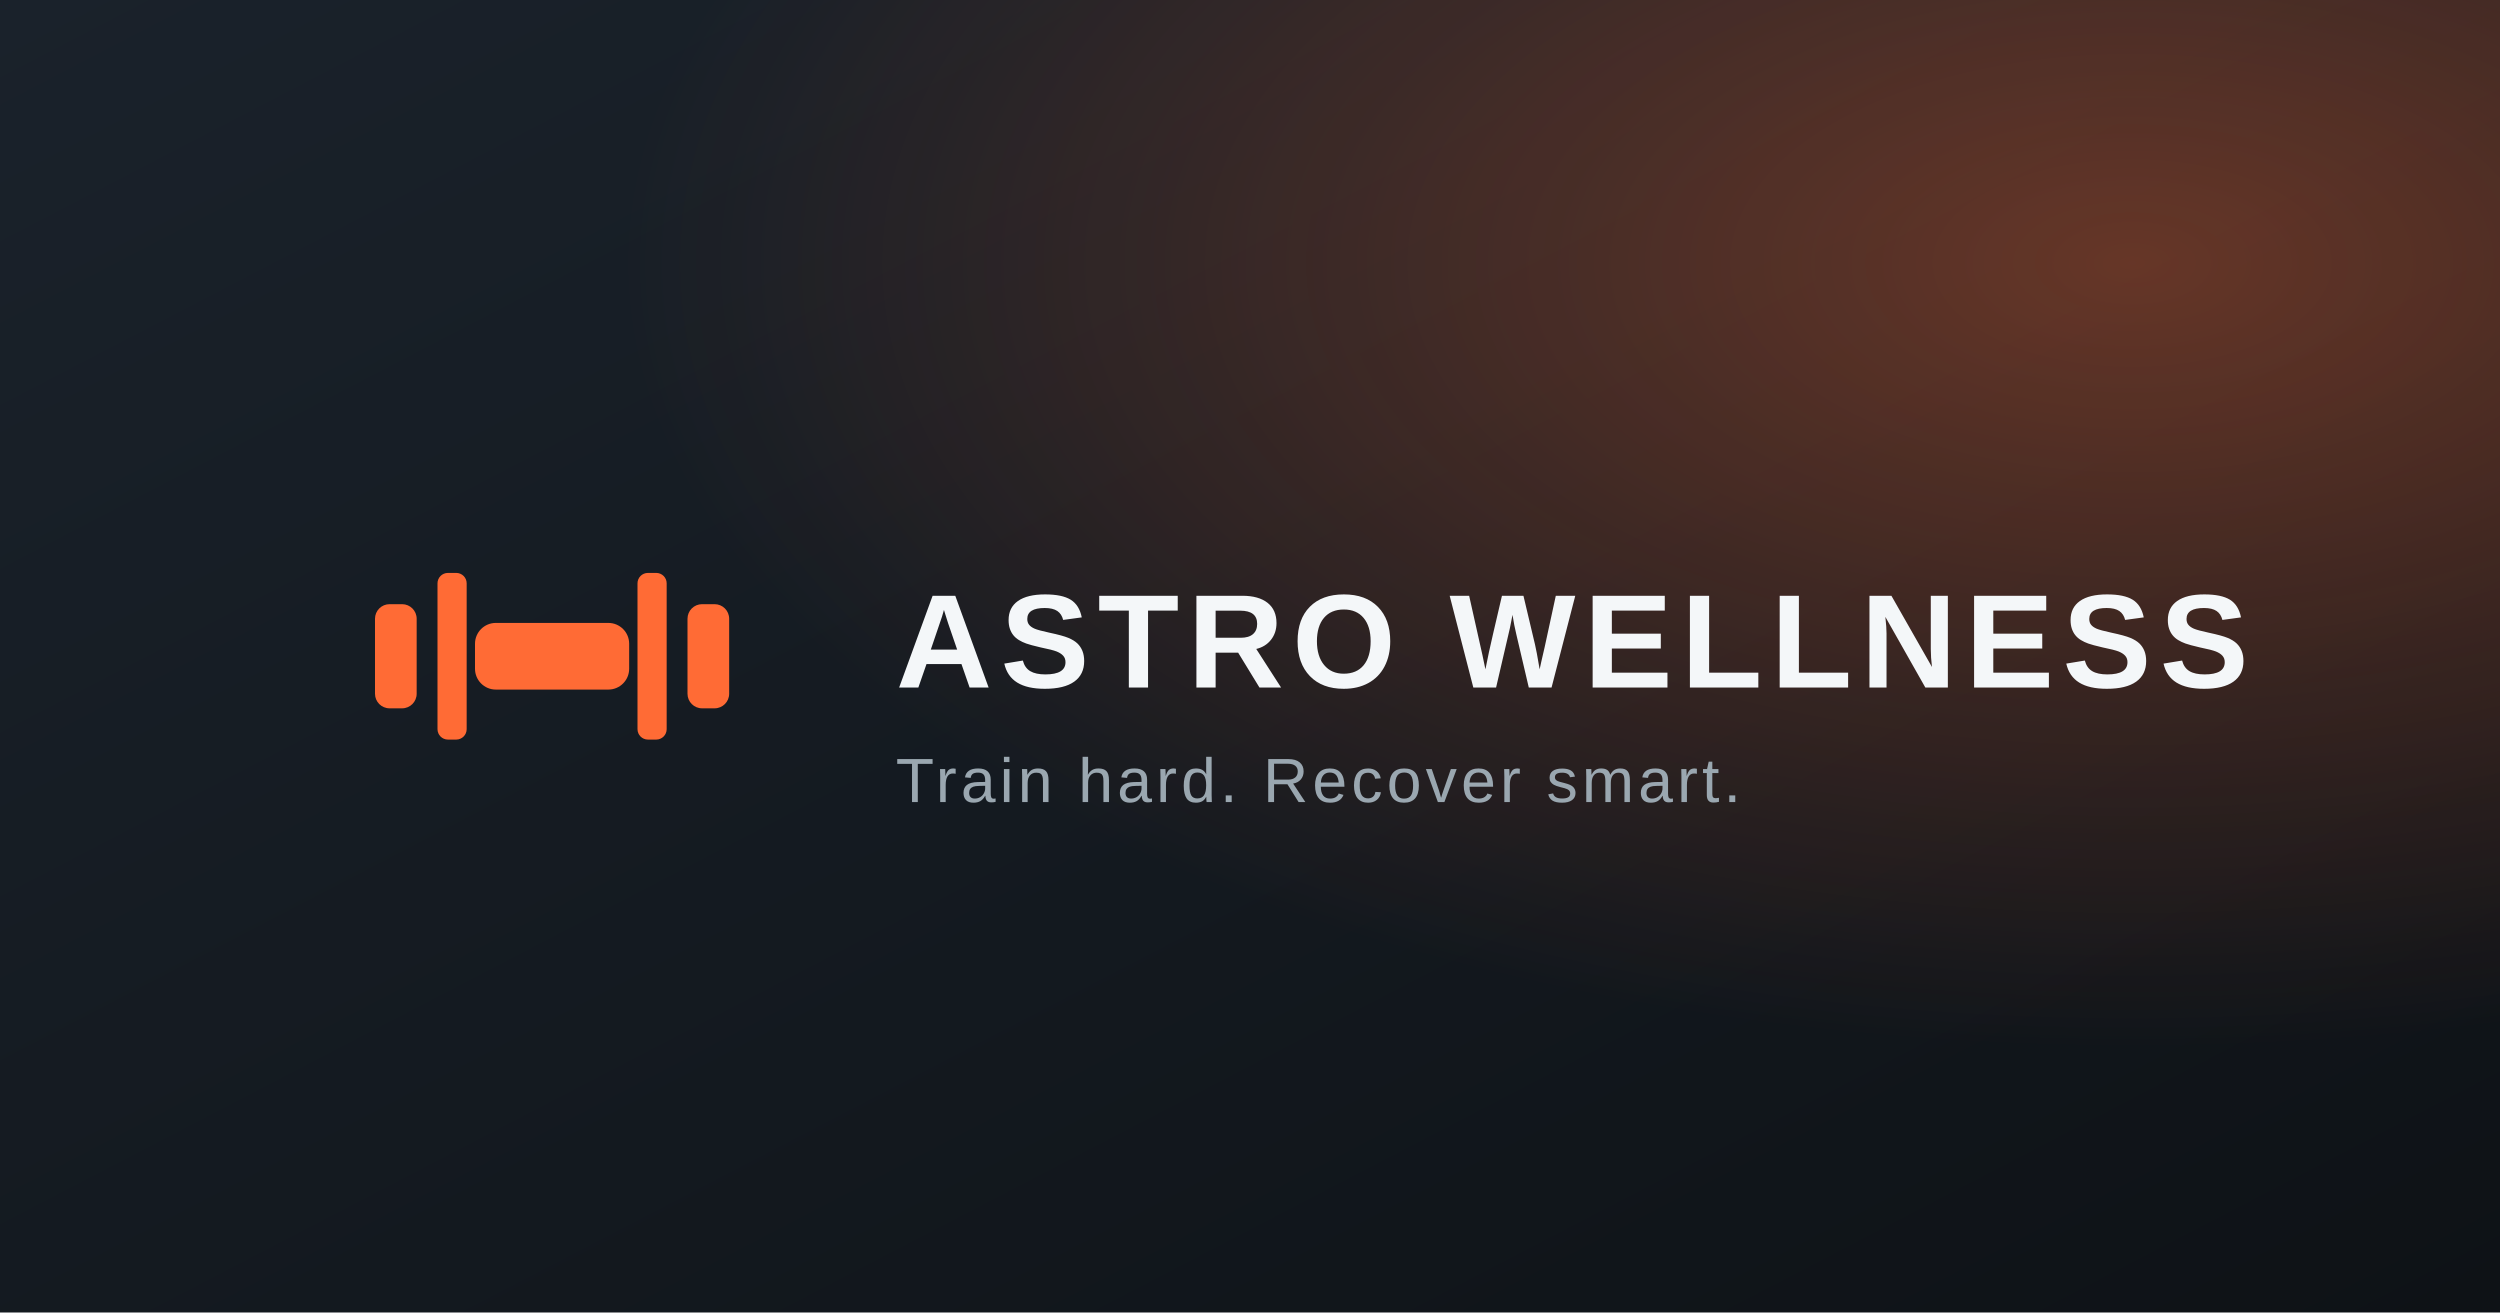
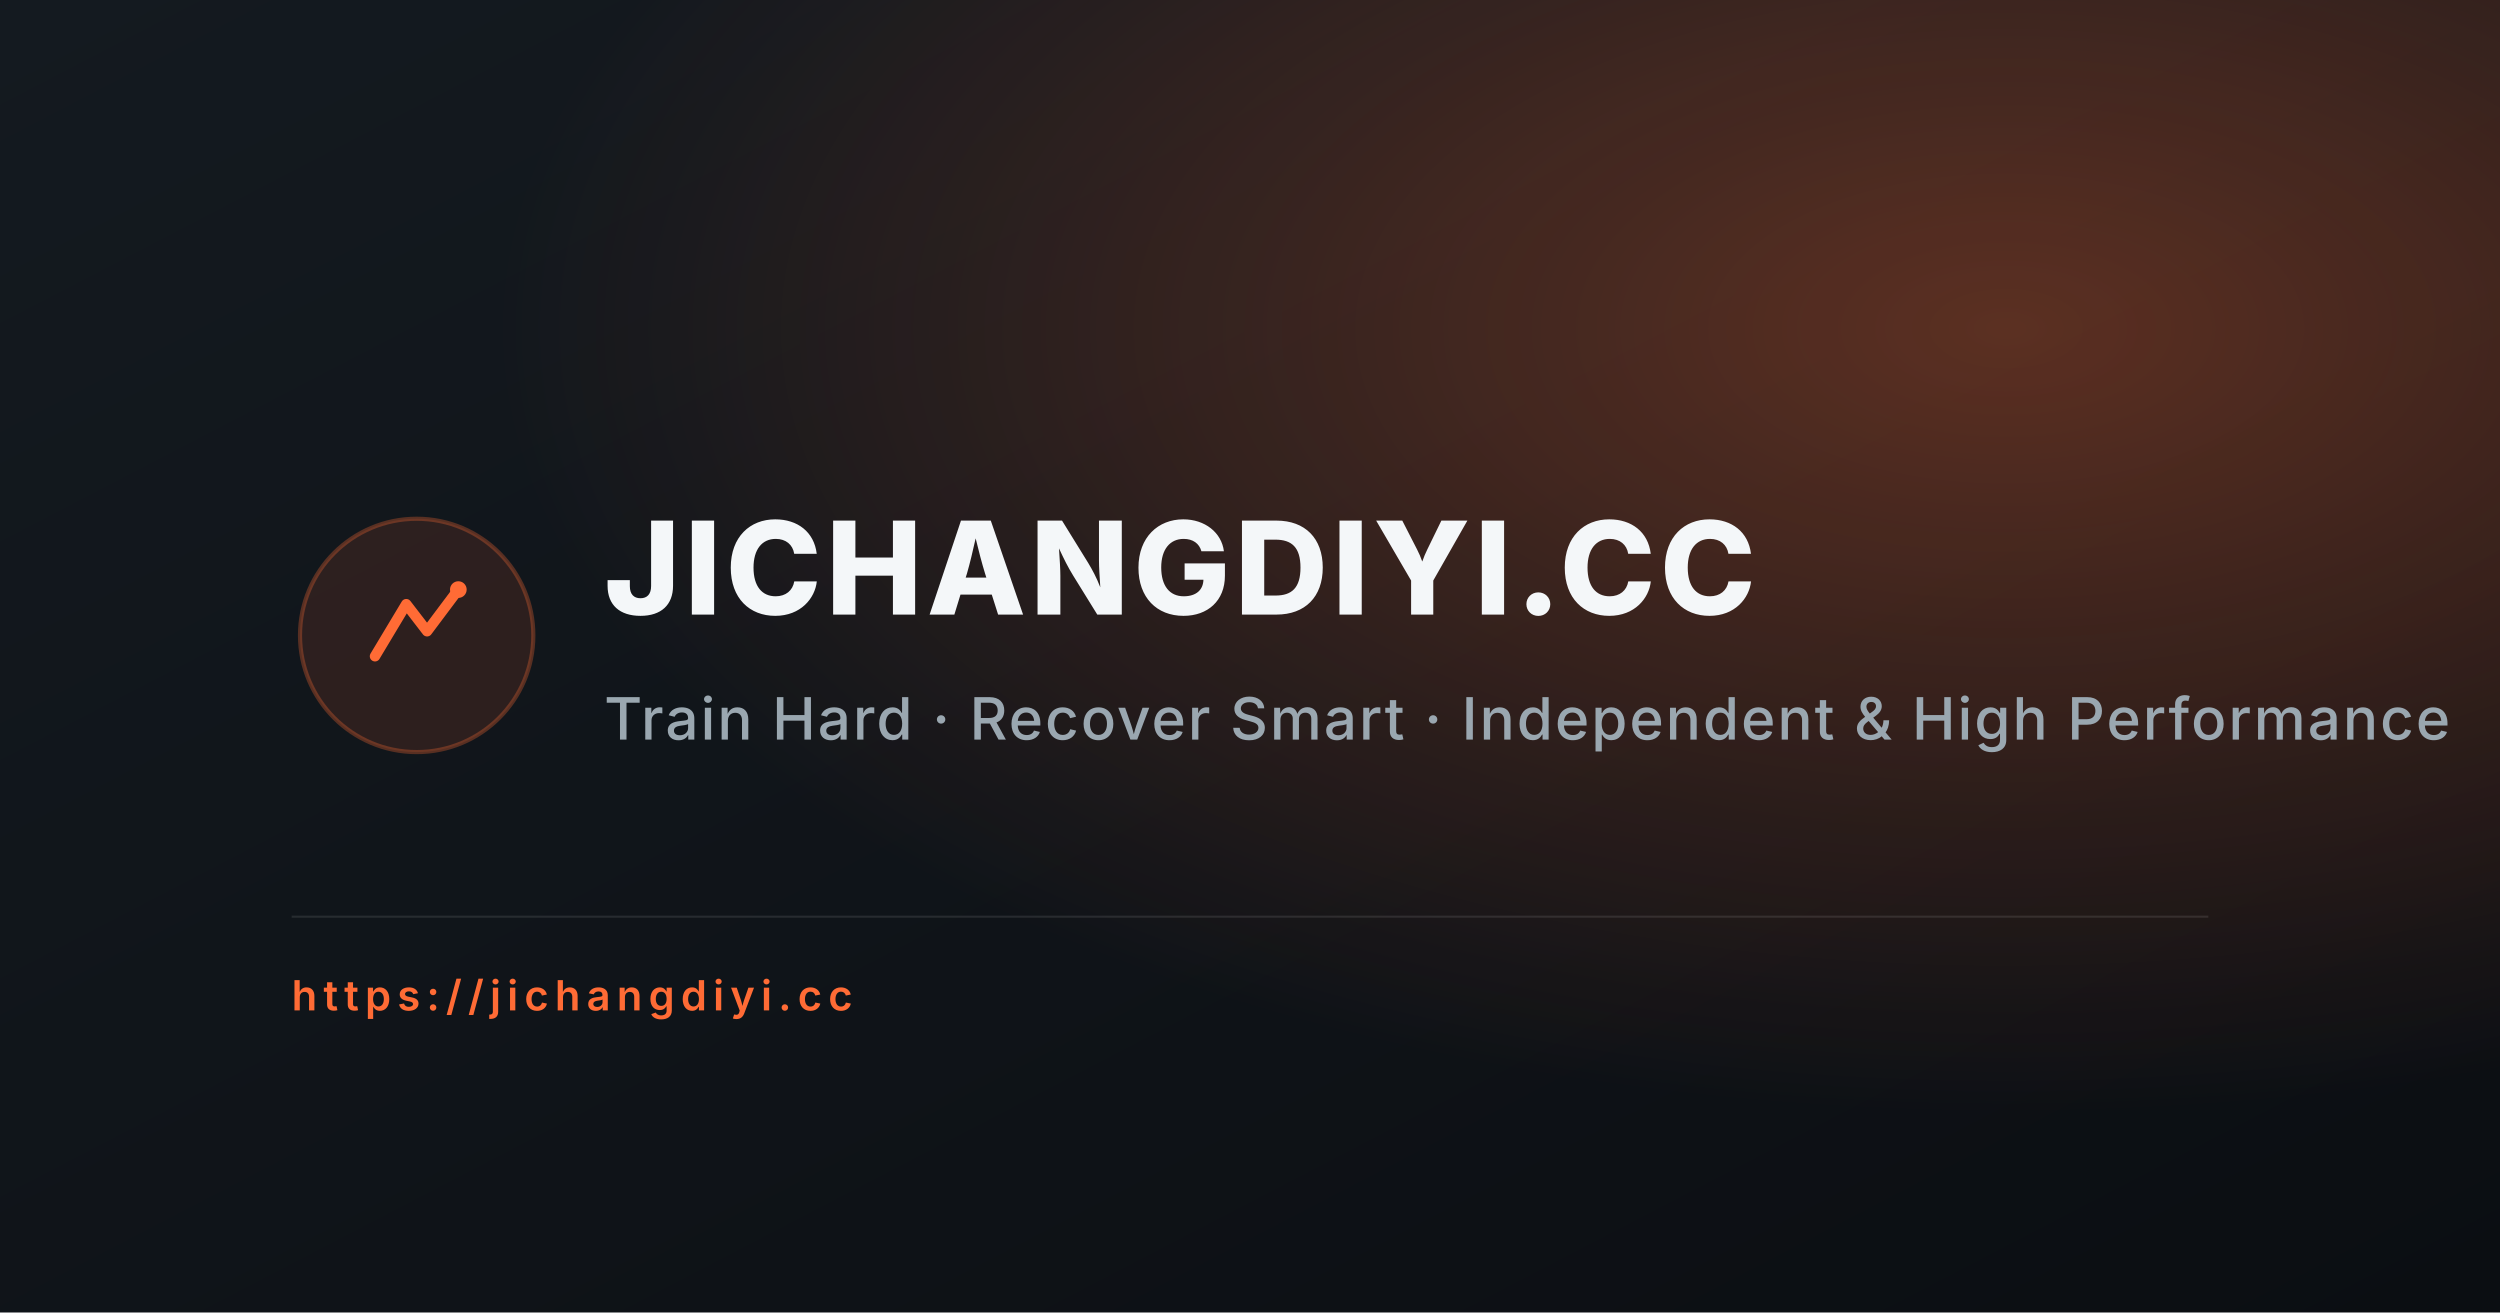
<svg xmlns="http://www.w3.org/2000/svg" viewBox="0 0 1200 630">
  <defs>
    <linearGradient id="bg" x1="0" y1="0" x2="1" y2="1">
-       <stop offset="0" stop-color="#1a222b" />
-       <stop offset="1" stop-color="#0e1216" />
+       <stop offset="0" stop-color="#141a20" />
+       <stop offset="1" stop-color="#0b0e12" />
    </linearGradient>
-     <radialGradient id="glow" cx="0.85" cy="0.2" r="0.6">
-       <stop offset="0" stop-color="#ff6b35" stop-opacity="0.35" />
+     <radialGradient id="glow" cx="0.8" cy="0.25" r="0.6">
+       <stop offset="0" stop-color="#ff6b35" stop-opacity="0.32" />
      <stop offset="1" stop-color="#ff6b35" stop-opacity="0" />
    </radialGradient>
+     <linearGradient id="accentGrad" x1="0" y1="0" x2="1" y2="0">
+       <stop offset="0" stop-color="#ff6b35" />
+       <stop offset="1" stop-color="#ff8c5a" />
+     </linearGradient>
  </defs>
  <rect width="1200" height="630" fill="url(#bg)" />
  <rect width="1200" height="630" fill="url(#glow)" />
-   <g fill="#ff6b35">
-     <rect x="180" y="290" width="20" height="50" rx="7" />
-     <rect x="330" y="290" width="20" height="50" rx="7" />
-     <rect x="210" y="275" width="14" height="80" rx="5" />
-     <rect x="306" y="275" width="14" height="80" rx="5" />
-     <rect x="228" y="299" width="74" height="32" rx="10" />
+   <g transform="translate(140, 245)">
+     <circle cx="60" cy="60" r="56" fill="rgba(255, 107, 53, 0.12)" stroke="var(--aw-border, rgba(255,107,53,0.3))" stroke-width="2" />
+     <path d="M40 70 L55 45 L65 58 L80 38" fill="none" stroke="#ff6b35" stroke-width="5" stroke-linecap="round" stroke-linejoin="round" />
+     <circle cx="80" cy="38" r="4" fill="#ff6b35" />
  </g>
-   <text x="430" y="330" font-family="Arial, Helvetica, sans-serif" font-size="64" font-weight="800" letter-spacing="4" fill="#f4f7f9">ASTRO WELLNESS</text>
-   <text x="430" y="385" font-family="Arial, Helvetica, sans-serif" font-size="30" letter-spacing="2" fill="#9aa7b0">Train hard. Recover smart.</text>
+   <text x="290" y="295" font-family="system-ui, -apple-system, sans-serif" font-size="62" font-weight="800" letter-spacing="2" fill="#f4f7f9">JICHANGDIYI.CC</text>
+   <text x="290" y="355" font-family="system-ui, -apple-system, sans-serif" font-size="28" font-weight="500" letter-spacing="1" fill="#9aa7b0">Train Hard · Recover Smart · Independent &amp; High Performance</text>
+   <line x1="140" y1="440" x2="1060" y2="440" stroke="rgba(255, 255, 255, 0.1)" stroke-width="1" />
+   <text x="140" y="485" font-family="system-ui, -apple-system, sans-serif" font-size="20" font-weight="600" letter-spacing="3" fill="#ff6b35">https://jichangdiyi.cc</text>
</svg>
